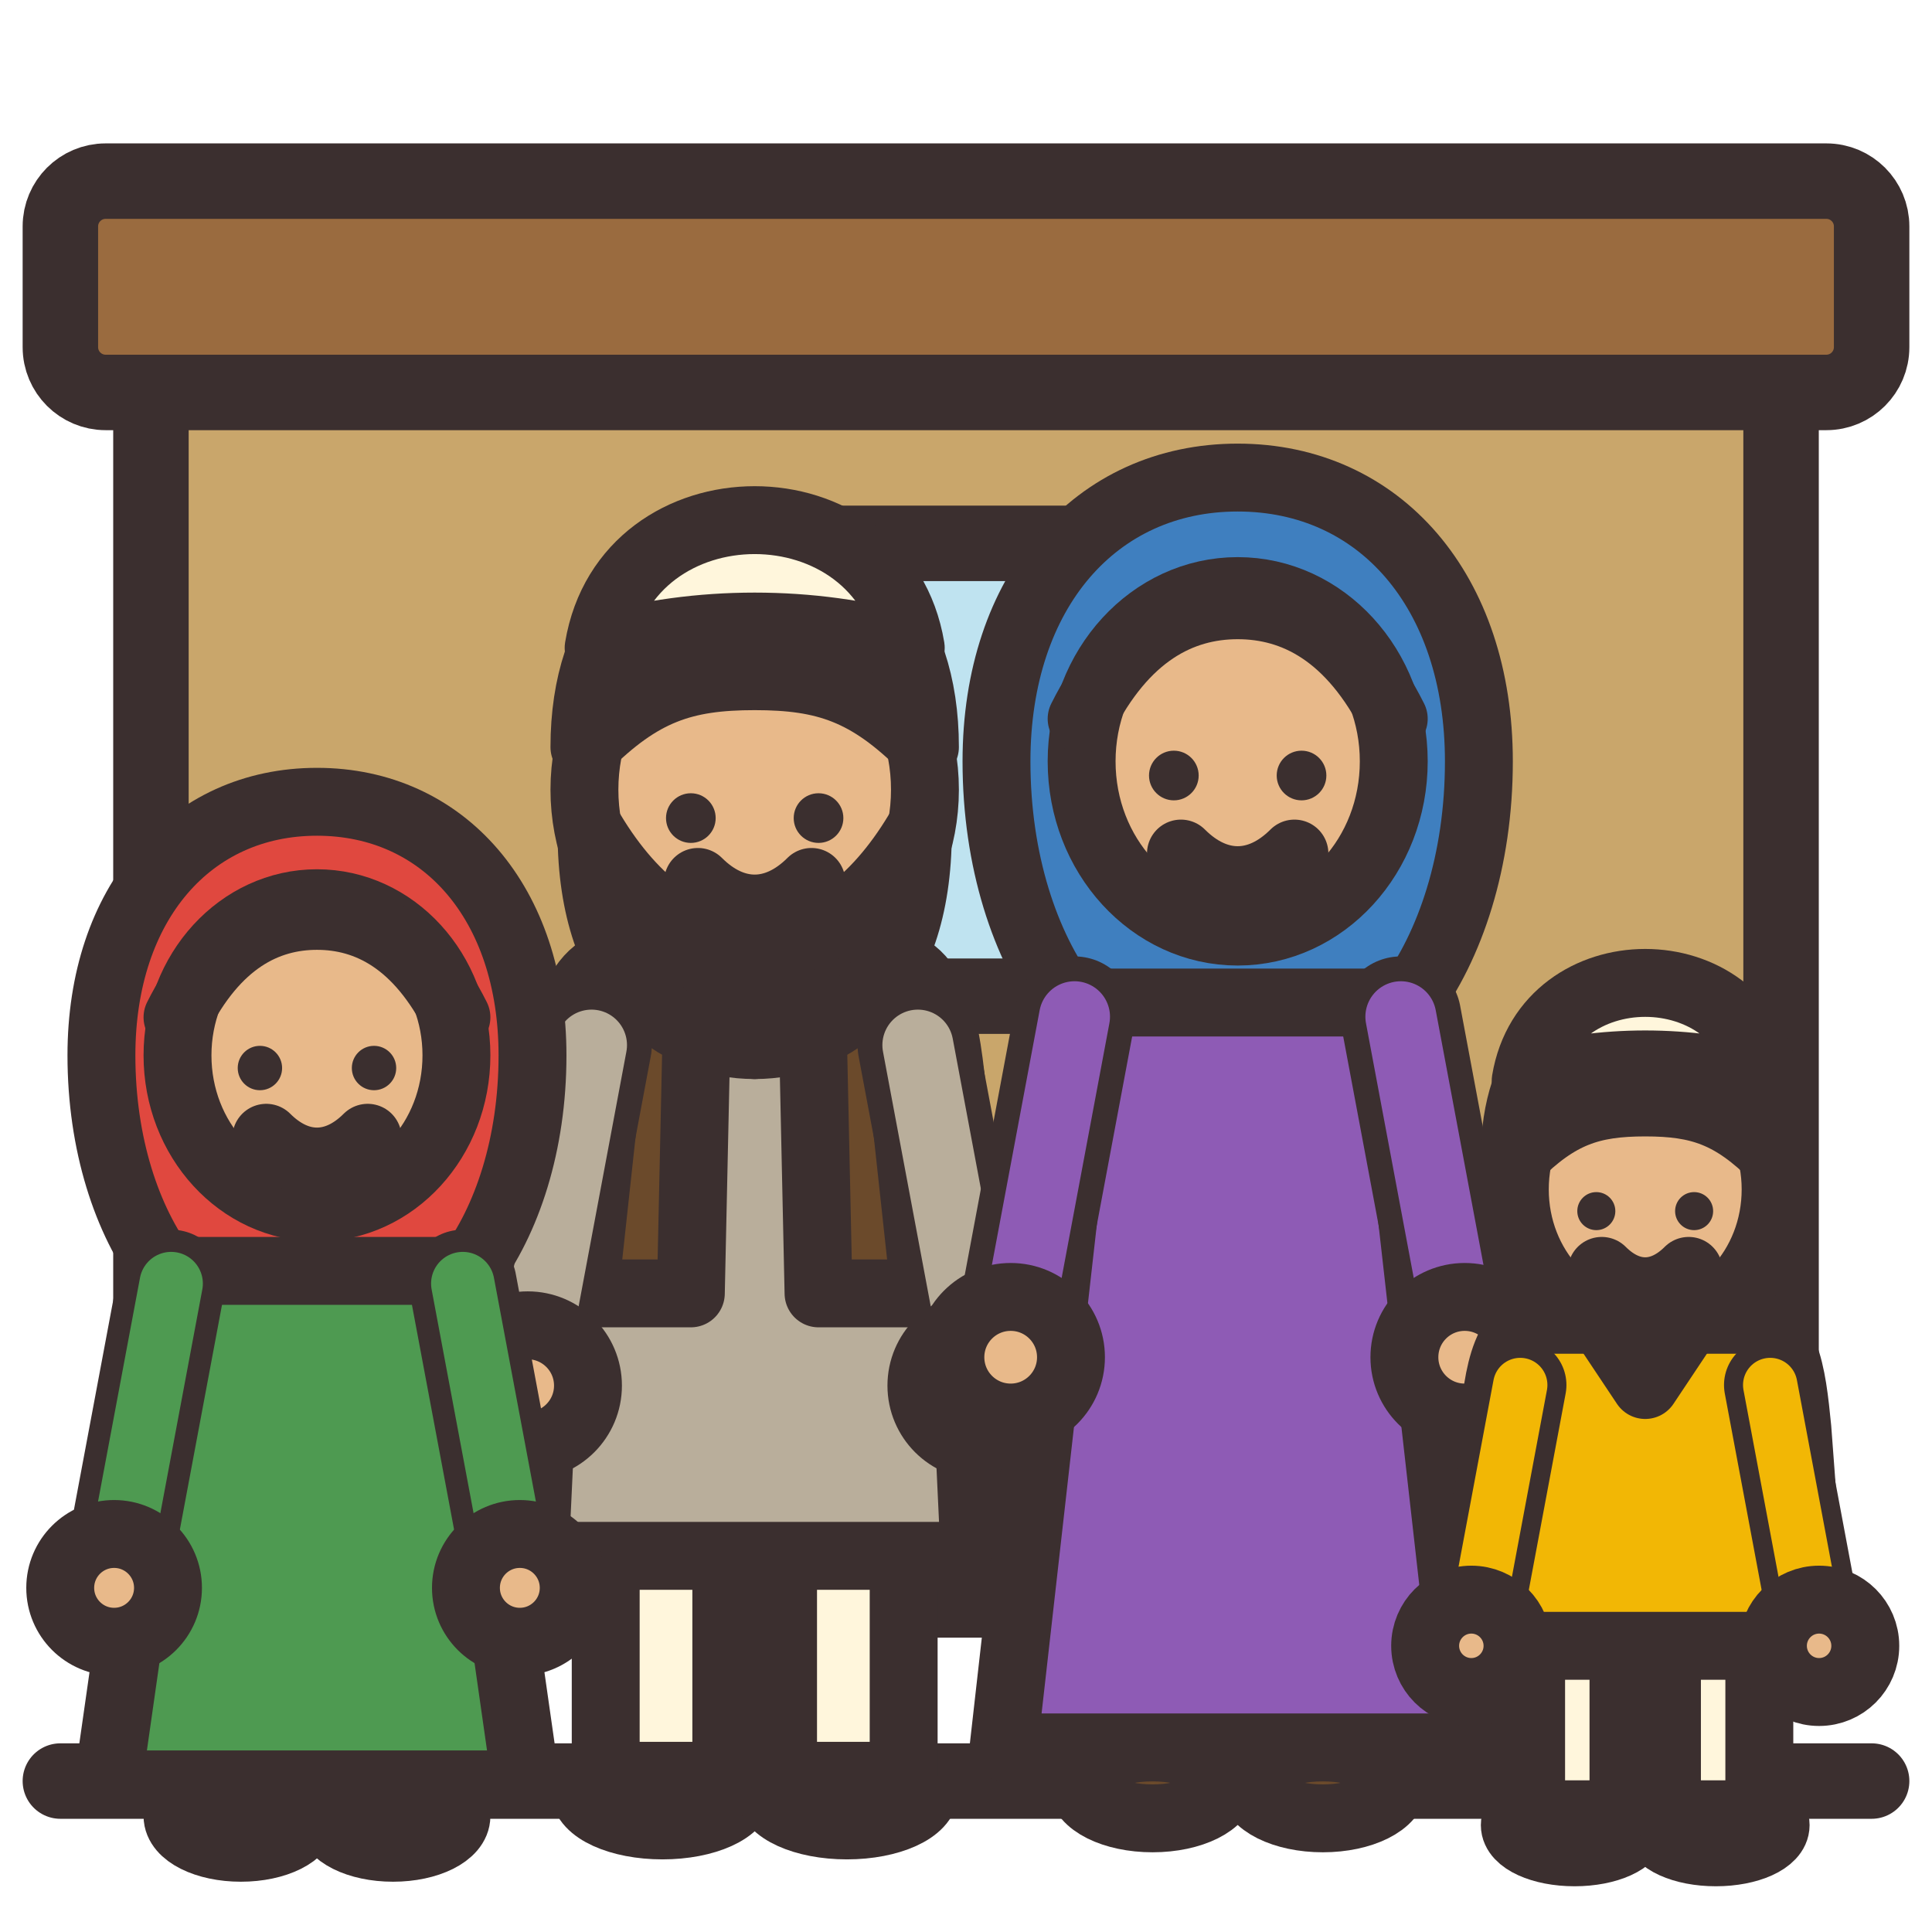
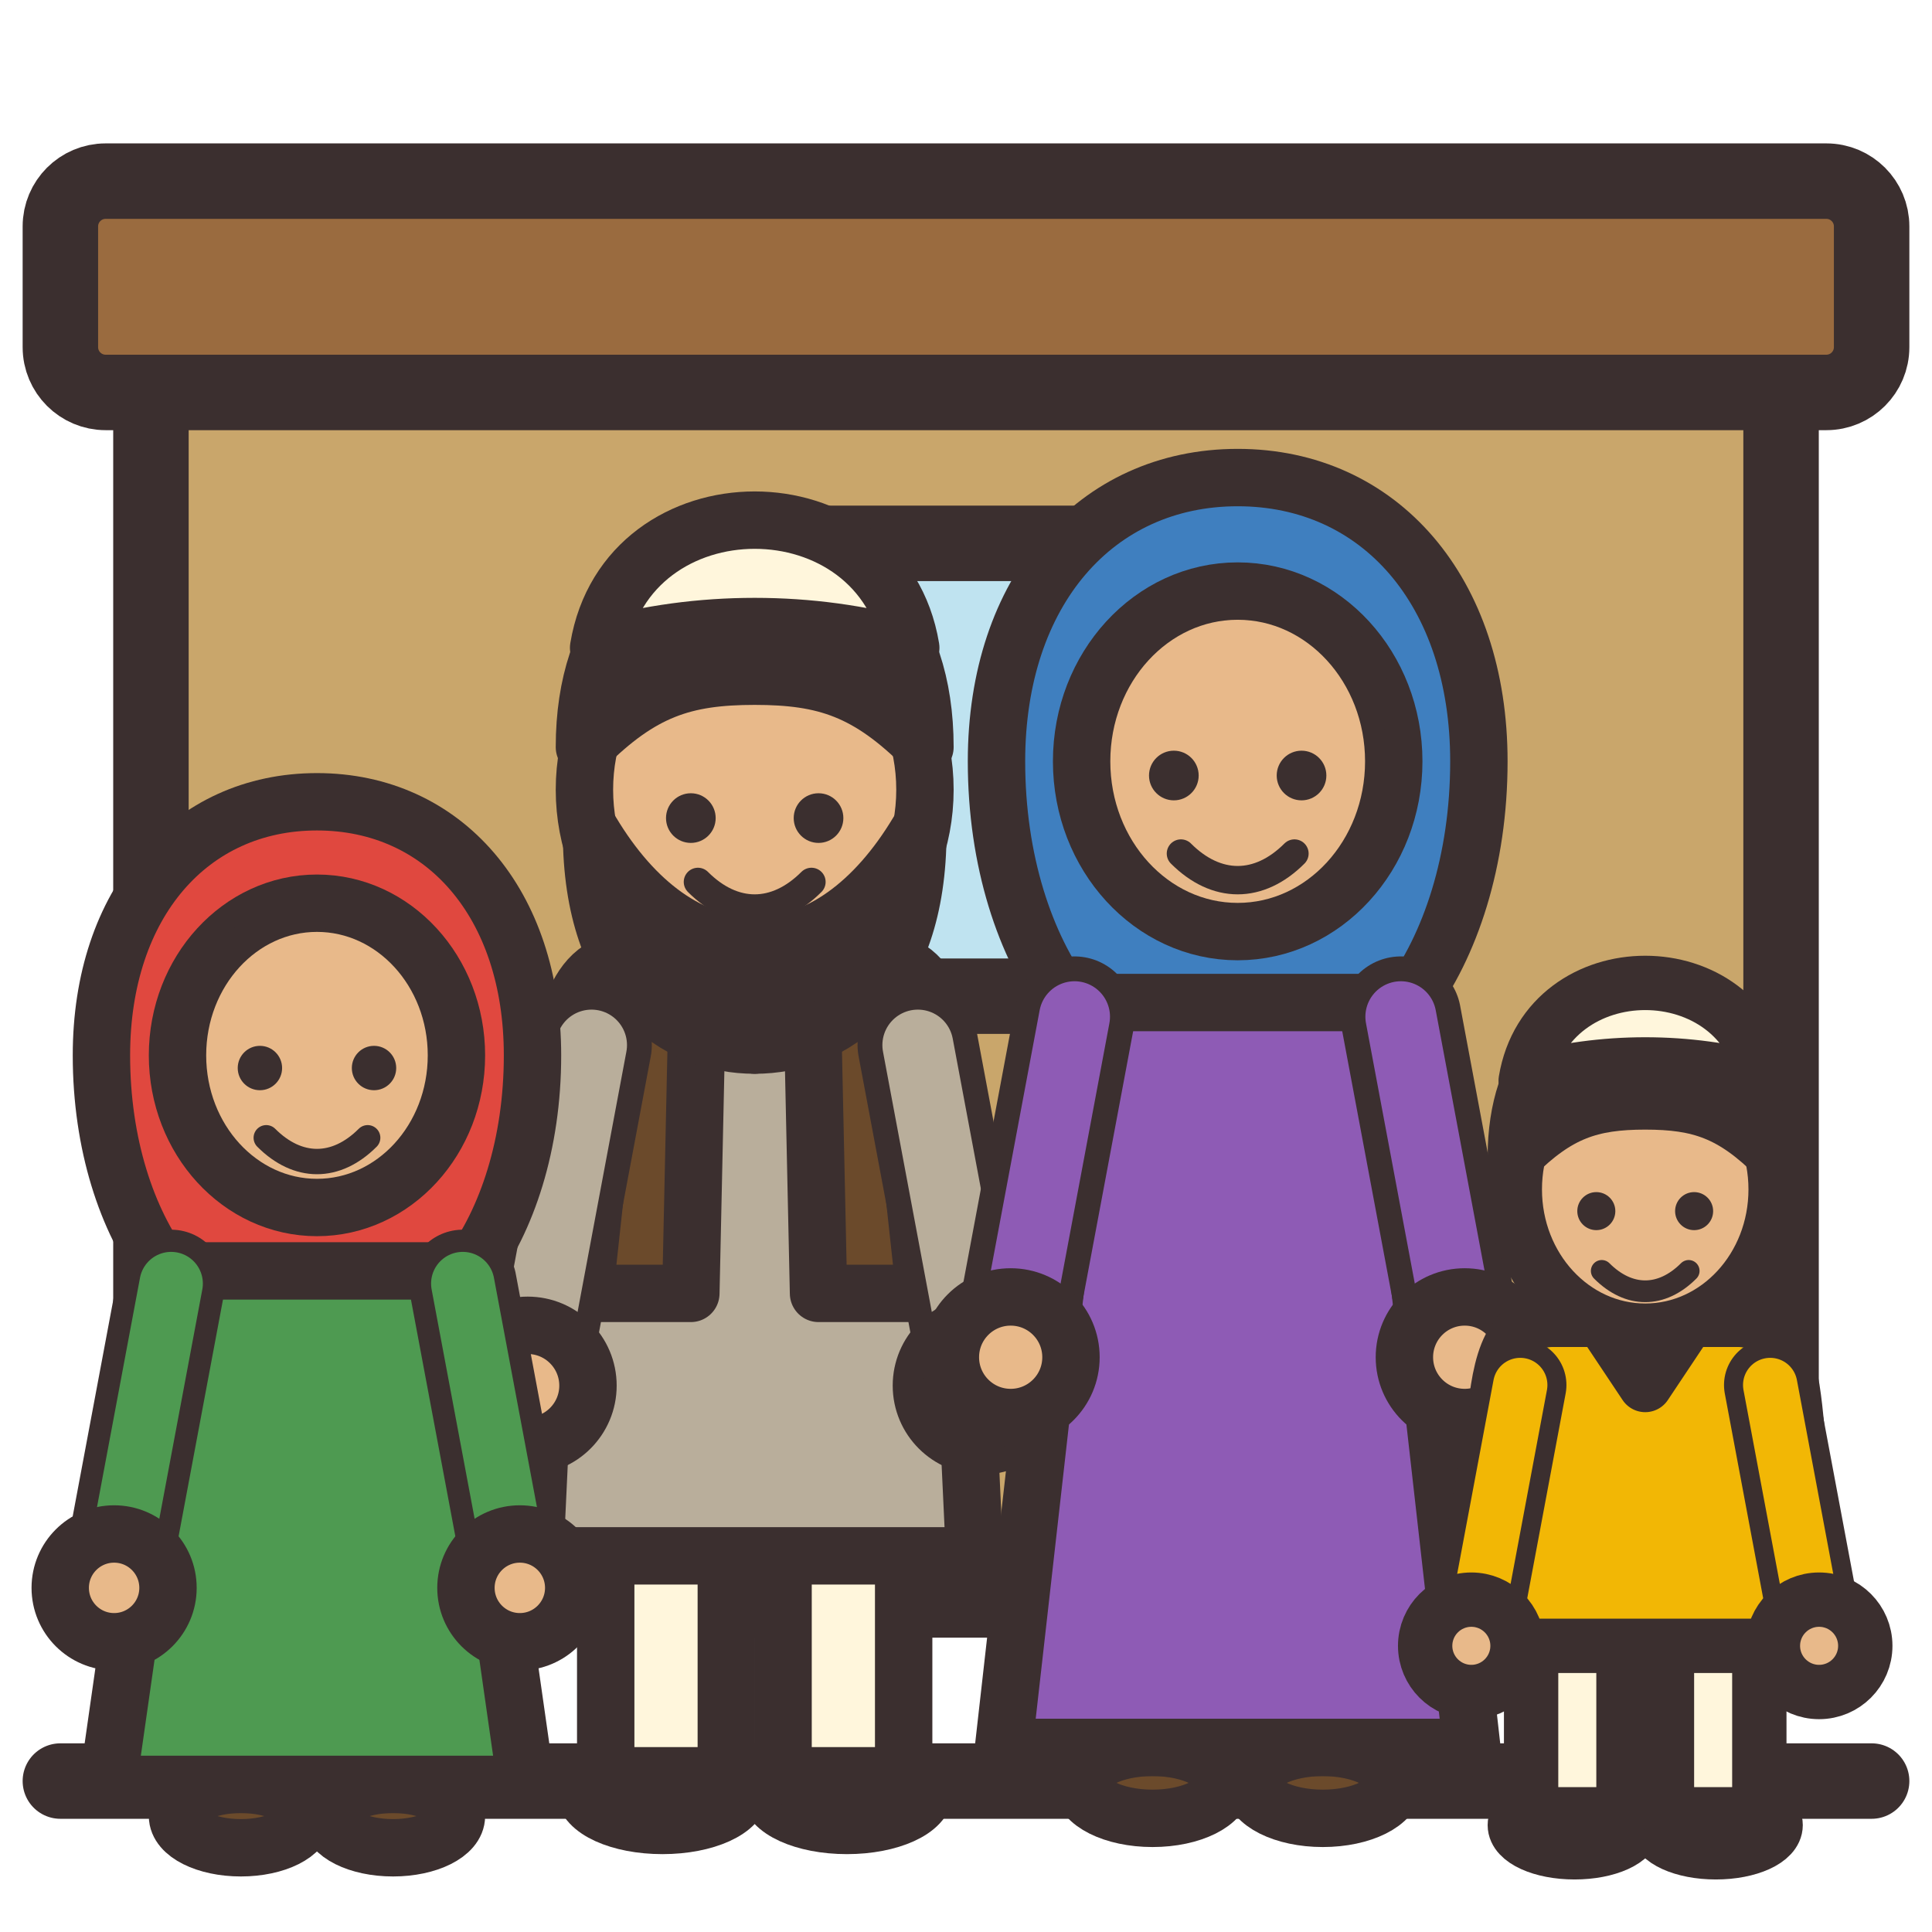
<svg xmlns="http://www.w3.org/2000/svg" viewBox="0 0 128 128">
  <g stroke="#3b2f2f" stroke-linejoin="round" stroke-linecap="round" stroke-width="5">
    <rect x="10" y="22" width="108" height="84" fill="#c9a66b" />
    <rect x="4" y="12" width="120" height="14" fill="#9a6b3f" rx="3" />
    <rect x="52" y="36" width="22" height="30" fill="#bfe3f0" />
    <path d="M4 118H124" fill="none" />
  </g>
-   <g transform="translate(50 120) scale(0.47)" stroke="#3b2f2f" stroke-linejoin="round" stroke-linecap="round" stroke-width="9.57">
+   <g transform="translate(50 120) scale(0.47)" stroke="#3b2f2f" stroke-linejoin="round" stroke-linecap="round" stroke-width="8.09">
    <ellipse cx="-13" cy="-3" rx="11" ry="5" fill="#6b4a2b" />
    <ellipse cx="13" cy="-3" rx="11" ry="5" fill="#6b4a2b" />
    <rect x="-21" y="-44" width="17" height="39" fill="#fff6dc" />
    <rect x="4" y="-44" width="17" height="39" fill="#fff6dc" />
    <path d="M-17 -120C-26 -120 -27 -110 -28 -100L-31 -36H31L28 -100C27 -110 26 -120 17 -120z" fill="#b9ae9b" />
    <path d="M-19 -119 h11 l-1 46 h-15z" fill="#6b4a2b" />
    <path d="M19 -119 h-11 l1 46 h15z" fill="#6b4a2b" />
    <path d="M-8 -120 l8 12 8-12" fill="#fff6dc" />
    <g transform="translate(0 -144)">
      <ellipse cx="0" cy="0" rx="24" ry="26" fill="#e8b98a" />
      <path d="M-23 6c0 22 12 30 23 30s23-8 23-30c-6 10-14 16-23 16s-17-6-23-16z" fill="#3b2f2f" />
      <path d="M-24 -6c0-18 10-28 24-28s24 10 24 28c-8-8-14-10-24-10s-16 2-24 10z" fill="#3b2f2f" />
      <path d="M-22 -20c2-12 12-18 22-18s20 6 22 18c-14-4-30-4-44 0z" fill="#fff6dc" />
      <circle cx="-9" cy="4" r="3.5" fill="#3b2f2f" stroke="none" />
      <circle cx="9" cy="4" r="3.5" fill="#3b2f2f" stroke="none" />
-       <path d="M-8 13 c5 5 11 5 16 0" fill="none" />
+       <path d="M-8 13 c5 5 11 5 16 0" fill="none" stroke-width="4" />
    </g>
    <path d="M-23 -108 L-32 -60" fill="none" stroke-width="17" />
    <path d="M-23 -108 L-32 -60" fill="none" stroke="#b9ae9b" stroke-width="10" />
    <circle cx="-32" cy="-60" r="8.5" fill="#e8b98a" />
    <path d="M23 -108 L32 -60" fill="none" stroke-width="17" />
    <path d="M23 -108 L32 -60" fill="none" stroke="#b9ae9b" stroke-width="10" />
    <circle cx="32" cy="-60" r="8.5" fill="#e8b98a" />
  </g>
-   <g transform="translate(82 120) scale(0.47)" stroke="#3b2f2f" stroke-linejoin="round" stroke-linecap="round" stroke-width="9.57">
+   <g transform="translate(82 120) scale(0.47)" stroke="#3b2f2f" stroke-linejoin="round" stroke-linecap="round" stroke-width="8.09">
    <ellipse cx="-12" cy="-4" rx="10" ry="5" fill="#6b4a2b" />
    <ellipse cx="12" cy="-4" rx="10" ry="5" fill="#6b4a2b" />
    <path d="M-20 -124 H20L33 -9H-33z" fill="#8e5bb5" />
    <g transform="translate(0 -148)">
      <path d="M-34 0c0-24 14-40 34-40s34 16 34 40c0 14-4 26-10 34h-48c-6-8-10-20-10-34z" fill="#3f7fbf" />
      <ellipse cx="0" cy="0" rx="22" ry="24" fill="#e8b98a" />
-       <path d="M-22 -6c6-12 14-16 22-16s16 4 22 16" fill="none" />
+       <path d="M-22 -6c6-12 14-16 22-16s16 4 22 16" fill="none" stroke-width="4" />
      <circle cx="-9" cy="2" r="3.5" fill="#3b2f2f" stroke="none" />
      <circle cx="9" cy="2" r="3.5" fill="#3b2f2f" stroke="none" />
-       <path d="M-8 13 c5 5 11 5 16 0" fill="none" />
+       <path d="M-8 13 c5 5 11 5 16 0" fill="none" stroke-width="4" />
    </g>
    <path d="M-23 -112 L-32 -64" fill="none" stroke-width="17" />
    <path d="M-23 -112 L-32 -64" fill="none" stroke="#8e5bb5" stroke-width="10" />
    <circle cx="-32" cy="-64" r="8.5" fill="#e8b98a" />
    <path d="M23 -112 L32 -64" fill="none" stroke-width="17" />
    <path d="M23 -112 L32 -64" fill="none" stroke="#8e5bb5" stroke-width="10" />
    <circle cx="32" cy="-64" r="8.5" fill="#e8b98a" />
  </g>
-   <g transform="translate(21 122) scale(0.42)" stroke="#3b2f2f" stroke-linejoin="round" stroke-linecap="round" stroke-width="10.71">
+   <g transform="translate(21 122) scale(0.42)" stroke="#3b2f2f" stroke-linejoin="round" stroke-linecap="round" stroke-width="9.05">
    <ellipse cx="-12" cy="-4" rx="10" ry="5" fill="#6b4a2b" />
    <ellipse cx="12" cy="-4" rx="10" ry="5" fill="#6b4a2b" />
    <path d="M-20 -100 H20L33 -9H-33z" fill="#4e9a51" />
    <g transform="translate(0 -124)">
      <path d="M-34 0c0-24 14-40 34-40s34 16 34 40c0 14-4 26-10 34h-48c-6-8-10-20-10-34z" fill="#e0483f" />
      <ellipse cx="0" cy="0" rx="22" ry="24" fill="#e8b98a" />
-       <path d="M-22 -6c6-12 14-16 22-16s16 4 22 16" fill="none" />
+       <path d="M-22 -6c6-12 14-16 22-16s16 4 22 16" fill="none" stroke-width="4" />
      <circle cx="-9" cy="2" r="3.5" fill="#3b2f2f" stroke="none" />
      <circle cx="9" cy="2" r="3.5" fill="#3b2f2f" stroke="none" />
-       <path d="M-8 13 c5 5 11 5 16 0" fill="none" />
+       <path d="M-8 13 c5 5 11 5 16 0" fill="none" stroke-width="4" />
    </g>
    <path d="M-23 -88 L-32 -40" fill="none" stroke-width="17" />
    <path d="M-23 -88 L-32 -40" fill="none" stroke="#4e9a51" stroke-width="10" />
    <circle cx="-32" cy="-40" r="8.5" fill="#e8b98a" />
    <path d="M23 -88 L32 -40" fill="none" stroke-width="17" />
    <path d="M23 -88 L32 -40" fill="none" stroke="#4e9a51" stroke-width="10" />
    <circle cx="32" cy="-40" r="8.5" fill="#e8b98a" />
  </g>
-   <g transform="translate(109 122) scale(0.36)" stroke="#3b2f2f" stroke-linejoin="round" stroke-linecap="round" stroke-width="12.50">
+   <g transform="translate(109 122) scale(0.36)" stroke="#3b2f2f" stroke-linejoin="round" stroke-linecap="round" stroke-width="10.00">
    <ellipse cx="-13" cy="-3" rx="11" ry="5" fill="#6b4a2b" />
    <ellipse cx="13" cy="-3" rx="11" ry="5" fill="#6b4a2b" />
    <rect x="-21" y="-44" width="17" height="39" fill="#fff6dc" />
    <rect x="4" y="-44" width="17" height="39" fill="#fff6dc" />
    <path d="M-17 -96C-26 -96 -27 -86 -28 -76L-31 -36H31L28 -76C27 -86 26 -96 17 -96z" fill="#f2b705" />
    <path d="M-8 -96 l8 12 8-12" fill="#fff6dc" />
    <g transform="translate(0 -120)">
      <ellipse cx="0" cy="0" rx="24" ry="26" fill="#e8b98a" />
      <path d="M-24 -6c0-18 10-28 24-28s24 10 24 28c-8-8-14-10-24-10s-16 2-24 10z" fill="#3b2f2f" />
      <path d="M-22 -20c2-12 12-18 22-18s20 6 22 18c-14-4-30-4-44 0z" fill="#fff6dc" />
      <circle cx="-9" cy="4" r="3.5" fill="#3b2f2f" stroke="none" />
      <circle cx="9" cy="4" r="3.5" fill="#3b2f2f" stroke="none" />
-       <path d="M-8 15 c5 5 11 5 16 0" fill="none" />
+       <path d="M-8 15 c5 5 11 5 16 0" fill="none" stroke-width="4" />
    </g>
    <path d="M-23 -84 L-32 -36" fill="none" stroke-width="17" />
    <path d="M-23 -84 L-32 -36" fill="none" stroke="#f2b705" stroke-width="10" />
    <circle cx="-32" cy="-36" r="8.5" fill="#e8b98a" />
    <path d="M23 -84 L32 -36" fill="none" stroke-width="17" />
    <path d="M23 -84 L32 -36" fill="none" stroke="#f2b705" stroke-width="10" />
    <circle cx="32" cy="-36" r="8.5" fill="#e8b98a" />
  </g>
</svg>
